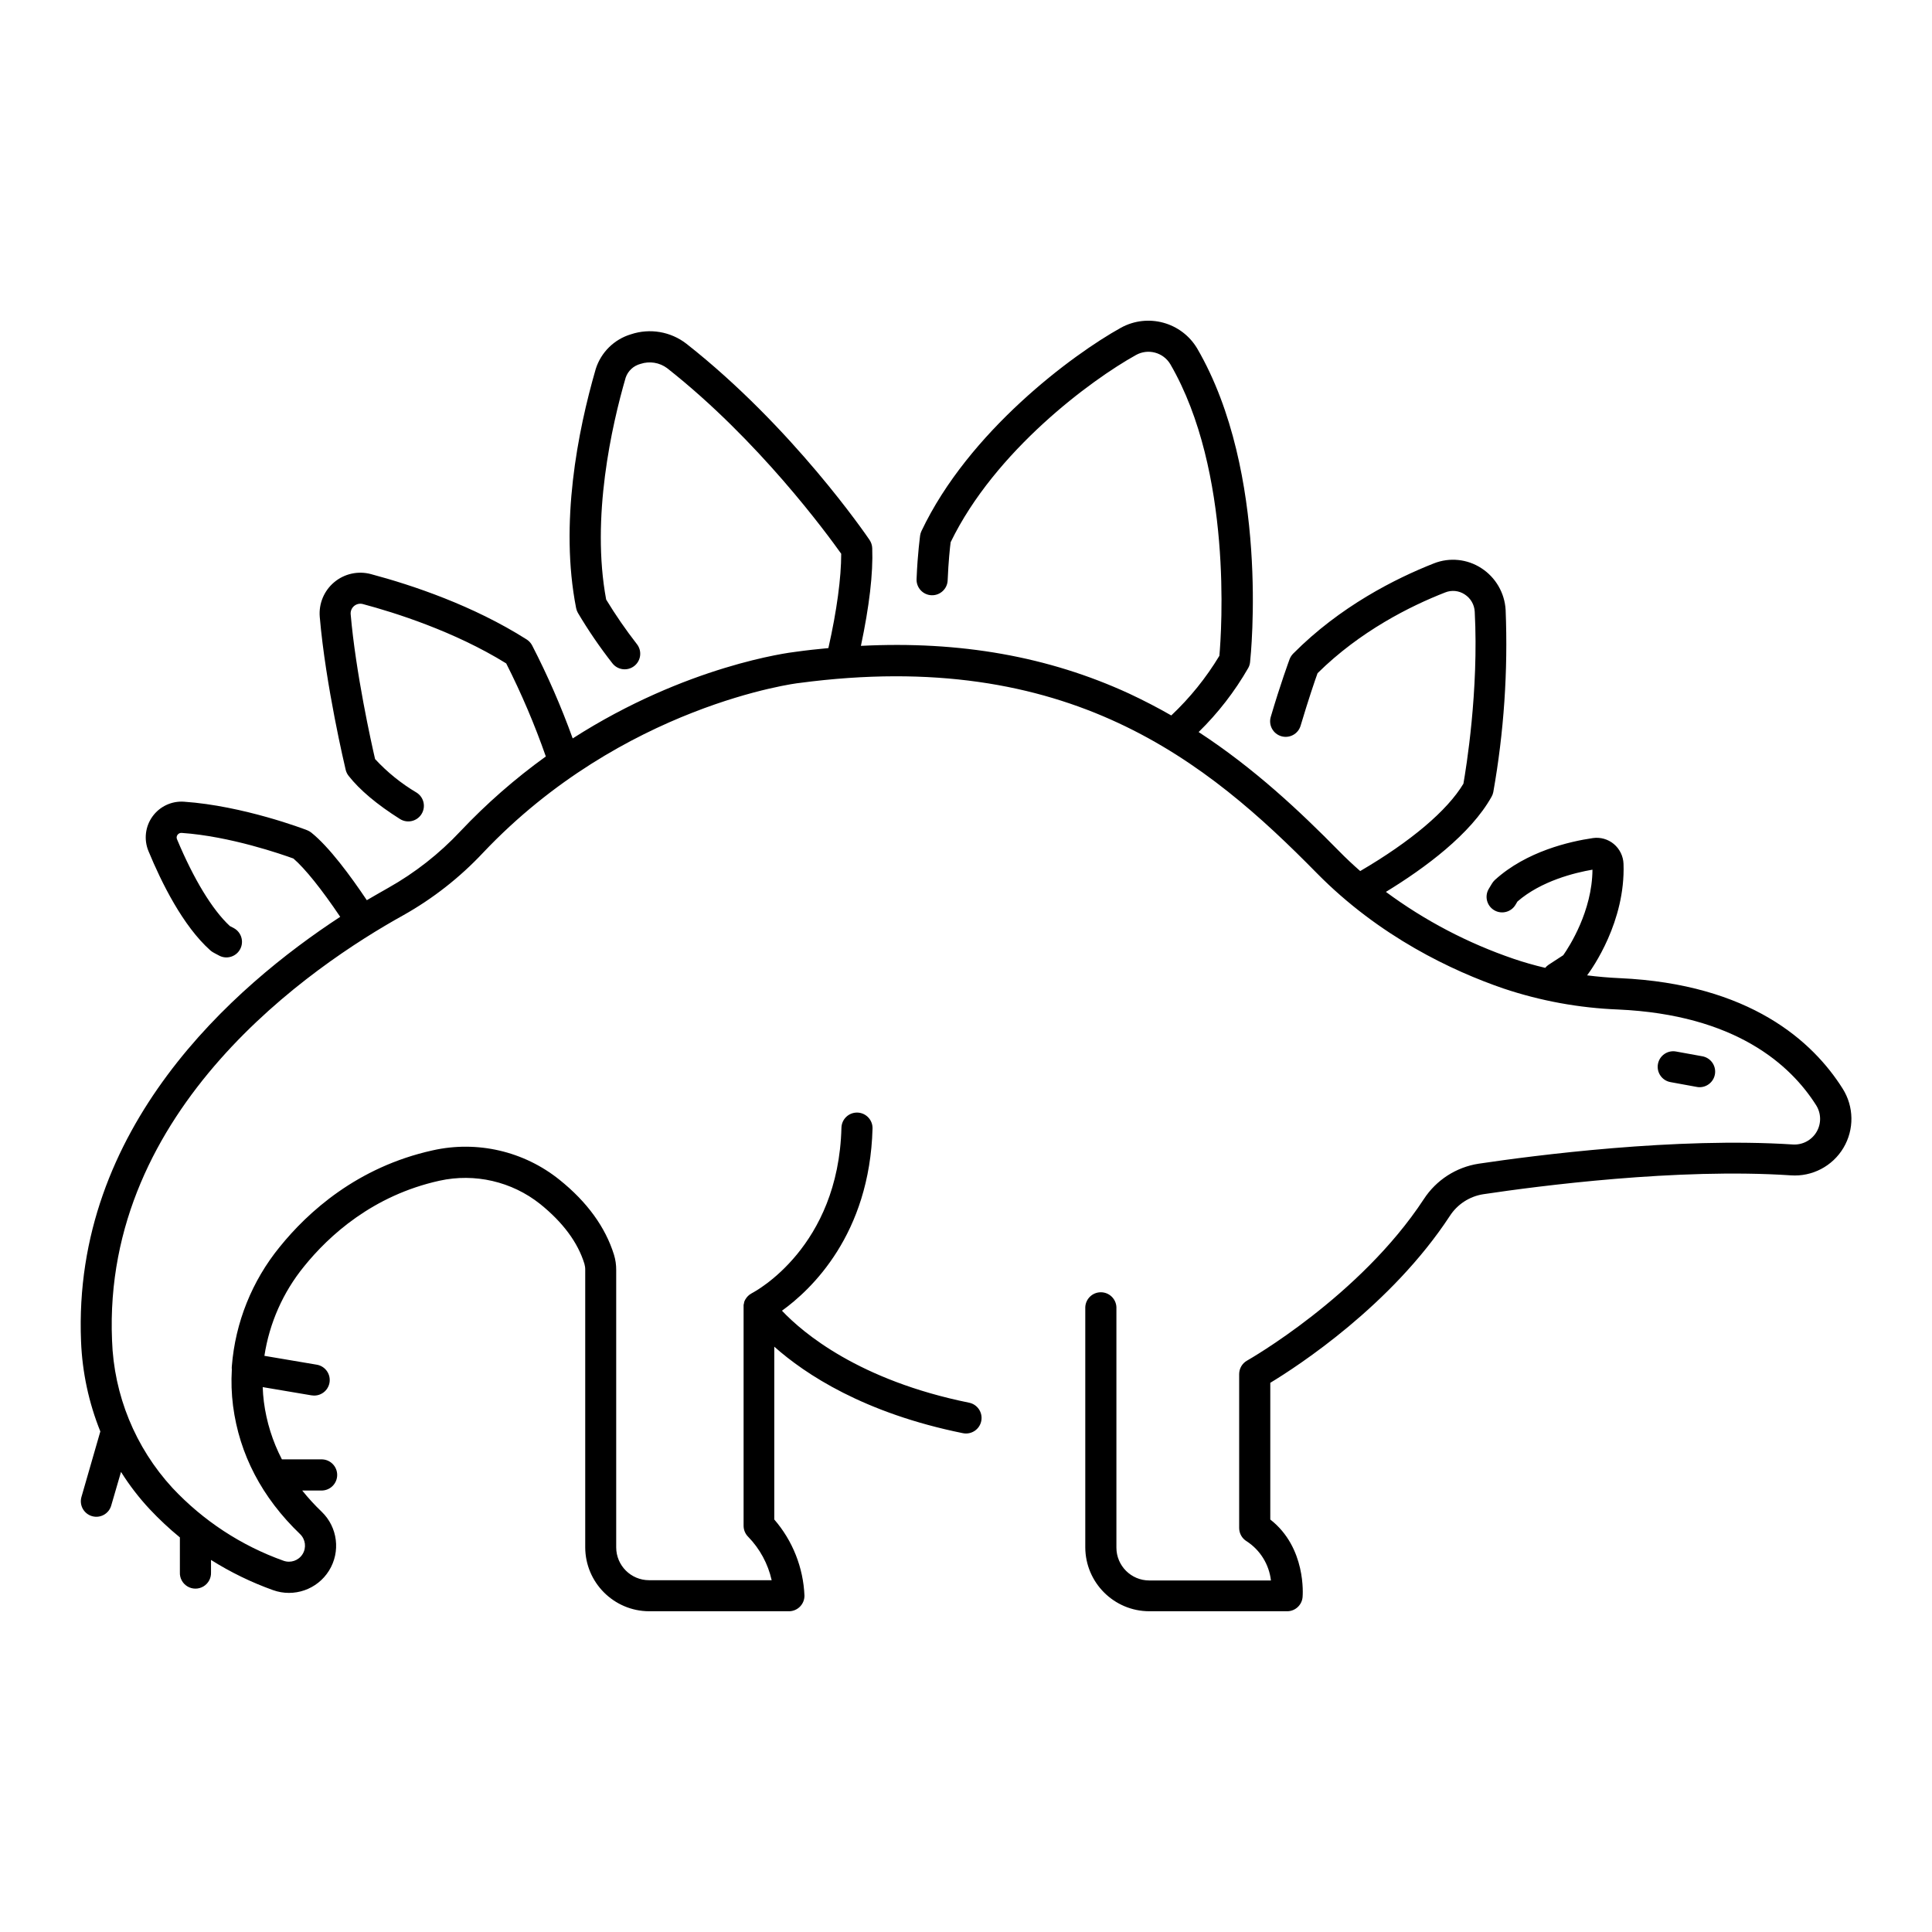
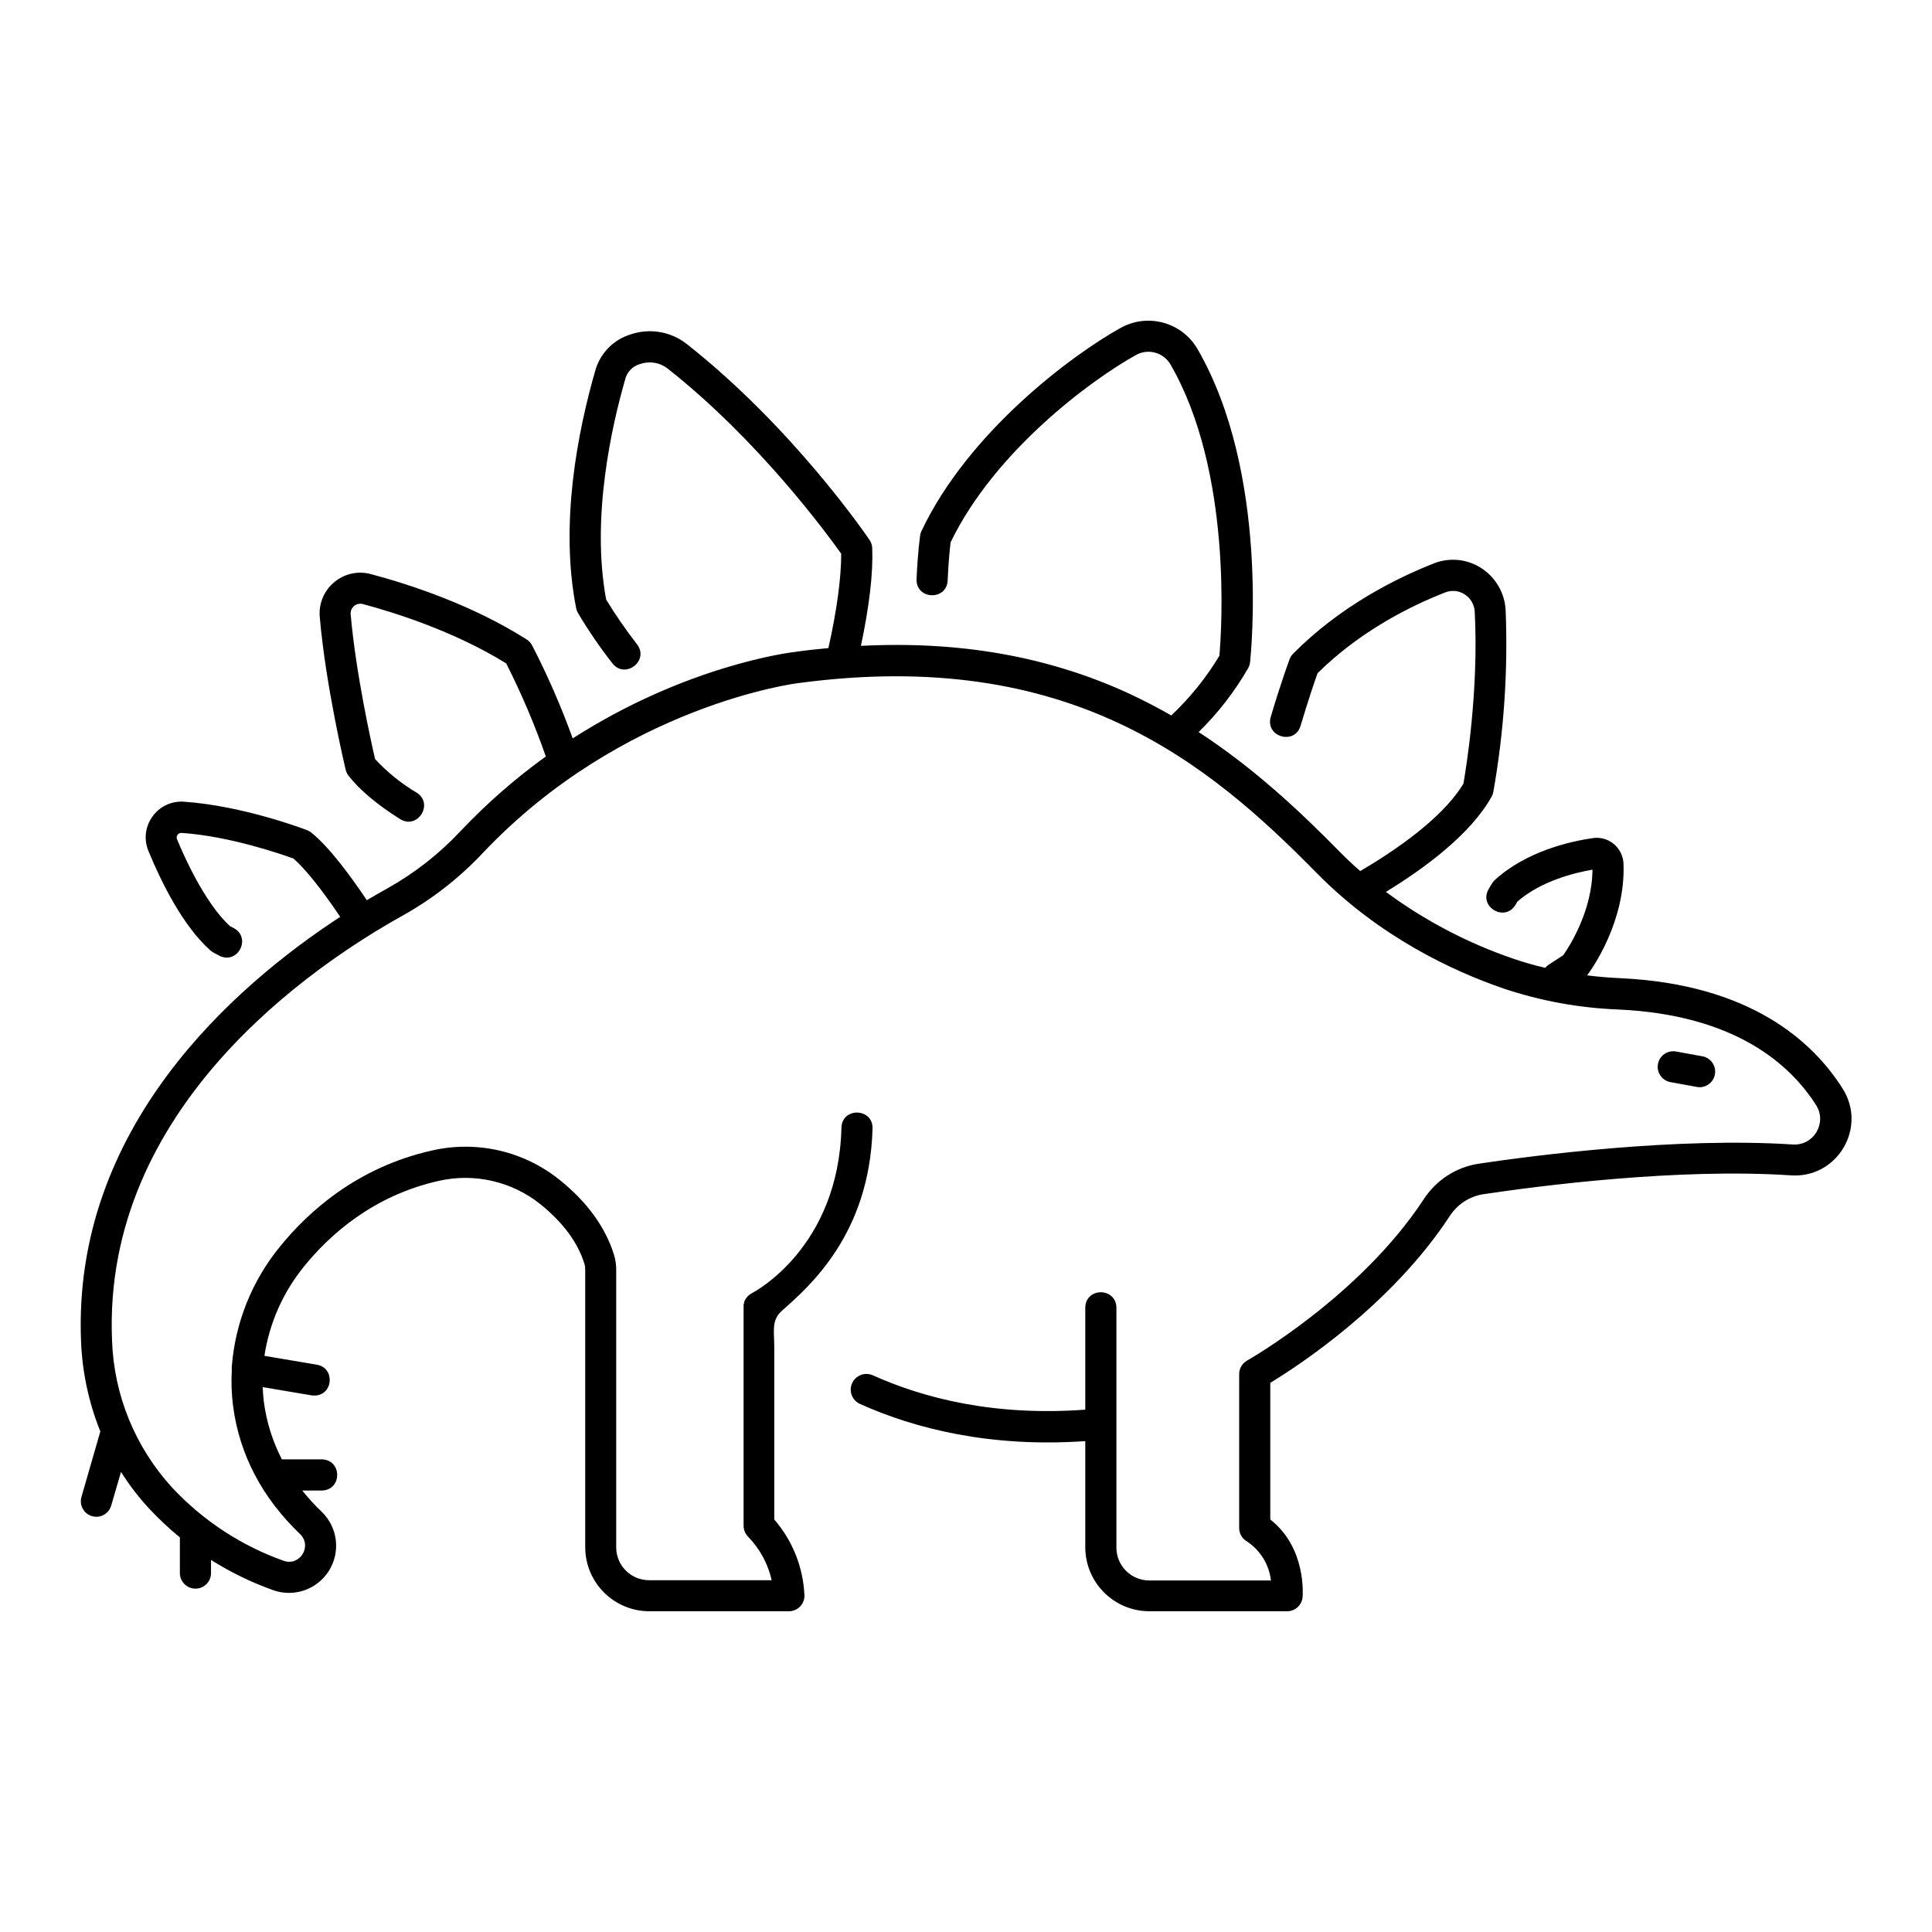
- <svg xmlns="http://www.w3.org/2000/svg" data-name="Layer 2" viewBox="0 0 512 512" x="0px" y="0px">
-   <path d="M429.22,259.22c-2.93-.13-5.8-.39-8.62-.74,1.39-1.86,10.19-14.28,9.65-29.55a7.21,7.21,0,0,0-2.57-5.26,7.08,7.08,0,0,0-5.55-1.57c-6.12.89-17.62,3.51-25.94,11.07a4.53,4.53,0,0,0-.67.78s-.38.58-1,1.64a4.12,4.12,0,0,0,7.12,4.16l.5-.84c6.3-5.47,15.22-7.64,19.88-8.44-.07,11-6.16,20.42-7.74,22.67l-3.87,2.52a4,4,0,0,0-.91.83c-2.88-.68-5.68-1.47-8.39-2.4a124.58,124.58,0,0,1-33.83-17.73c10.38-6.34,22.45-15.28,28-25.22a3.86,3.86,0,0,0,.46-1.24,224.87,224.87,0,0,0,3.27-48.22,14.13,14.13,0,0,0-6.45-11.12A13.78,13.78,0,0,0,380,149.3c-10.16,4-24.87,11.39-37.3,23.92a4.36,4.36,0,0,0-.94,1.46c-.09.26-2.4,6.47-5,15.32a4.12,4.12,0,0,0,7.92,2.3c2-6.71,3.79-12,4.49-13.9C360.44,167.26,373.74,160.61,383,157a5.59,5.59,0,0,1,5.14.51,5.79,5.79,0,0,1,2.68,4.62c1.1,20.95-2.31,41.62-3,45.56-4.27,7.13-13.93,15.3-27.35,23.15-1.92-1.68-3.82-3.46-5.68-5.36C344.48,215,332.38,203.61,317.65,194a78.11,78.11,0,0,0,13.16-17,4,4,0,0,0,.47-1.51c.22-2,5.2-50.06-14-83.12a15.07,15.07,0,0,0-20.23-5.51c-12.8,7.09-40.33,27.47-52.85,53.87a4,4,0,0,0-.36,1.18c0,.18-.66,4.6-.94,11.55a4.12,4.12,0,1,0,8.24.33c.21-5.07.61-8.73.79-10.1,11.75-24.23,37.21-43,49.12-49.61a6.76,6.76,0,0,1,9.1,2.44c16.54,28.48,13.56,70.94,13,77.27a74.54,74.54,0,0,1-12.75,15.81c-3.6-2.07-7.34-4-11.25-5.83-21.31-9.79-44.7-13.95-71-12.61,2.22-10.47,3.25-19.17,3-25.88a4.19,4.19,0,0,0-.71-2.19c-.82-1.21-20.39-29.87-48.54-52a15.83,15.83,0,0,0-14.69-2.5,14,14,0,0,0-9.33,9.18c-4.8,16.57-9.6,41-5.2,63.39a4.21,4.21,0,0,0,.46,1.24,125.15,125.15,0,0,0,9.15,13.38,4.12,4.12,0,0,0,6.51-5.06,125.52,125.52,0,0,1-8.16-11.83c-4.05-21.67,1.48-46.11,5.17-58.82a5.66,5.66,0,0,1,3.92-3.63,7.73,7.73,0,0,1,7.07,1.13c24.26,19.09,42.44,44,46.13,49.18,0,6.34-1.14,15-3.4,25-2.89.27-5.8.58-8.76,1-1.51.17-28.86,3.6-59,22.94A207.52,207.52,0,0,0,141,171a4.15,4.15,0,0,0-1.43-1.54c-14.18-9-30.27-14.38-41.28-17.32a10.8,10.8,0,0,0-13.55,11.36c1.56,18.16,6.66,39.61,6.87,40.51a4.13,4.13,0,0,0,.77,1.59c2.94,3.75,7.52,7.6,13.62,11.45a4.12,4.12,0,1,0,4.4-7,49,49,0,0,1-11-8.89c-1-4.29-5.13-22.91-6.47-38.39a2.57,2.57,0,0,1,3.22-2.69c8.36,2.23,24.26,7.21,38,15.73a203.26,203.26,0,0,1,10.5,24.66A159.1,159.1,0,0,0,122,220.3a79.71,79.71,0,0,1-19.12,15c-1.74,1-3.64,2.06-5.67,3.26-4.28-6.39-10-14.16-14.75-17.94a4.42,4.42,0,0,0-1.08-.61c-.68-.27-16.92-6.47-32.62-7.55a9.48,9.48,0,0,0-9.43,13.05c3.48,8.44,9.15,19.87,16.41,26.35a4.69,4.69,0,0,0,.68.49s.66.39,1.86,1a4.13,4.13,0,0,0,3.77-7.34c-.5-.25-.88-.46-1.14-.6-4.66-4.32-9.6-12.48-14-23a1.15,1.15,0,0,1,.13-1.16,1.22,1.22,0,0,1,1.11-.52c12.82.88,26.59,5.69,29.61,6.79,3.06,2.63,7.5,8.16,12.4,15.45C62,261.39,19.13,298.81,21.48,355.52a71.41,71.41,0,0,0,5.11,23.83l-5,17.34a4.11,4.11,0,0,0,2.81,5.11A4.1,4.1,0,0,0,29.47,399l2.6-8.93a65.39,65.39,0,0,0,7.6,9.88,83.86,83.86,0,0,0,8,7.48v9.24a4.13,4.13,0,1,0,8.25,0v-3.27a83.81,83.81,0,0,0,16.44,8,12.5,12.5,0,0,0,12.91-20.75A57.76,57.76,0,0,1,80.09,395h5.34a4.13,4.13,0,0,0,0-8.25H74.71a45.83,45.83,0,0,1-4.78-15.25c-.17-1.29-.26-2.59-.31-3.9l12.91,2.18a4,4,0,0,0,.69.06,4.12,4.12,0,0,0,.68-8.19l-13.83-2.34a49.22,49.22,0,0,1,10.49-23.67c6.63-8.22,18.25-18.84,35.91-22.74a31.86,31.86,0,0,1,26.67,6.17c6,4.83,10,10.17,11.74,15.87a5.47,5.47,0,0,1,.21,1.61v73.5A17,17,0,0,0,172,427h37.07a4.12,4.12,0,0,0,4.12-4.12,32.92,32.92,0,0,0-8-20.2V356.88c8.22,7.31,23.81,17.63,50,22.93a4.12,4.12,0,1,0,1.63-8.08c-29.13-5.91-44-18.46-49.59-24.38,7.75-5.58,23.24-20.19,24-48.28a4.12,4.12,0,1,0-8.24-.21c-.8,31.63-22.79,43.36-23.76,43.86l-.12.08a3.66,3.66,0,0,0-.49.31l-.2.17c-.12.11-.24.22-.35.34l-.18.21a3.13,3.13,0,0,0-.29.42,1.74,1.74,0,0,0-.11.18,3.31,3.31,0,0,0-.29.67.53.53,0,0,0,0,.12,3.9,3.9,0,0,0-.14.59c0,.09,0,.18,0,.27s0,.21,0,.31v57.95a4.12,4.12,0,0,0,1.2,2.91,24,24,0,0,1,6.24,11.52H172a8.71,8.71,0,0,1-8.7-8.7v-73.5a13.46,13.46,0,0,0-.59-4.06c-2.27-7.3-7.13-14-14.43-19.85a39.73,39.73,0,0,0-33.63-7.8c-20,4.42-33.09,16.37-40.55,25.62a57.13,57.13,0,0,0-12.66,31.57v0a3.82,3.82,0,0,0,0,.89,51.63,51.63,0,0,0,.32,9.63c1.68,12.85,7.66,24.3,17.78,34a4.25,4.25,0,0,1-4.39,7.05A74.66,74.66,0,0,1,45.69,394.3a60.76,60.76,0,0,1-16-39.12c-2.56-61.58,53.12-99.27,77.17-112.62A88.13,88.13,0,0,0,128,226c37-39.1,83.27-45,83.8-45,71.51-9.53,108.26,21,137.09,50.31,16.71,17,36.17,26.06,49.54,30.65a109,109,0,0,0,30.42,5.57c31,1.4,45.65,14.6,52.48,25.42a6.79,6.79,0,0,1-6.19,10.35c-30.87-2-68.51,2.89-83.27,5.09a21.19,21.19,0,0,0-14.55,9.4c-16.89,25.77-46.53,42.61-46.83,42.78a4.12,4.12,0,0,0-2.1,3.6v40.77a4.13,4.13,0,0,0,2,3.52,14.32,14.32,0,0,1,6.42,10.38H304.56a8.71,8.71,0,0,1-8.7-8.7V346.39a4.13,4.13,0,0,0-8.25,0v63.68A17,17,0,0,0,304.56,427H341.1a4.11,4.11,0,0,0,4.1-3.76c.05-.56,1-13.1-8.56-20.55V366.46c7.37-4.47,32.06-20.54,47.58-44.22a12.93,12.93,0,0,1,8.87-5.76c14.49-2.17,51.44-7,81.51-5a15,15,0,0,0,13.71-23C480.43,276,463.79,260.78,429.22,259.22Z" />
-   <path d="M449.69,288.05a3.71,3.71,0,0,0,.74.07,4.13,4.13,0,0,0,.73-8.19l-7-1.27a4.12,4.12,0,0,0-1.47,8.11Z" />
+ <svg xmlns="http://www.w3.org/2000/svg" data-name="Layer 2" viewBox="0 0 512 512" x="0px" y="0px" version="1.1" id="svg853">
+   <defs id="defs857" />
+   <path id="path849" d="M 304.062 84.99 C 301.681 85.029 299.277 85.633 297.051 86.859 C 284.251 93.949 256.719 114.33 244.199 140.73 C 244.019 141.103 243.898 141.501 243.84 141.91 C 243.84 142.09 243.18 146.511 242.9 153.461 C 242.68 158.954 250.921 159.282 251.141 153.789 C 251.351 148.719 251.75 145.059 251.93 143.689 C 263.68 119.459 289.141 100.69 301.051 94.08 C 304.245 92.298 308.277 93.378 310.15 96.52 C 326.69 125 323.71 167.459 323.15 173.789 C 319.642 179.616 315.352 184.936 310.4 189.6 C 306.8 187.53 303.06 185.6 299.15 183.77 C 277.84 173.98 254.45 169.82 228.15 171.16 C 230.37 160.69 231.4 151.989 231.15 145.279 C 231.123 144.497 230.876 143.739 230.439 143.09 C 229.619 141.88 210.05 113.22 181.9 91.09 C 177.727 87.86 172.218 86.922 167.211 88.59 C 162.774 89.918 159.281 93.355 157.881 97.77 C 153.081 114.34 148.28 138.77 152.68 161.16 C 152.767 161.595 152.923 162.014 153.141 162.4 C 155.898 167.053 158.953 171.522 162.289 175.779 C 165.662 180.119 172.174 175.061 168.801 170.721 C 165.857 166.936 163.132 162.987 160.641 158.891 C 156.591 137.221 162.121 112.78 165.811 100.07 C 166.428 98.281 167.899 96.918 169.73 96.439 C 172.13 95.636 174.771 96.059 176.801 97.57 C 201.061 116.66 219.24 141.57 222.93 146.75 C 222.93 153.09 221.789 161.75 219.529 171.75 C 216.639 172.02 213.73 172.33 210.77 172.75 C 209.26 172.92 181.91 176.349 151.77 195.689 C 148.718 187.235 145.121 178.988 141 171 C 140.663 170.372 140.171 169.843 139.57 169.461 C 125.39 160.461 109.299 155.081 98.289 152.141 C 91.056 150.206 84.098 156.04 84.74 163.5 C 86.3 181.66 91.399 203.11 91.609 204.01 C 91.748 204.589 92.013 205.131 92.381 205.6 C 95.321 209.35 99.9 213.201 106 217.051 C 110.667 219.984 115.067 212.984 110.4 210.051 C 106.323 207.635 102.618 204.64 99.4 201.16 C 98.4 196.87 94.27 178.25 92.93 162.77 C 92.788 161.002 94.437 159.626 96.15 160.08 C 104.51 162.31 120.41 167.291 134.15 175.811 C 138.189 183.791 141.697 192.029 144.65 200.471 C 136.491 206.35 128.906 212.99 122 220.301 C 116.431 226.249 109.983 231.307 102.881 235.301 C 101.141 236.301 99.241 237.361 97.211 238.561 C 92.931 232.171 87.211 224.399 82.461 220.619 C 82.131 220.366 81.768 220.161 81.381 220.01 C 80.701 219.74 64.46 213.541 48.76 212.461 C 41.752 211.974 36.668 219.01 39.33 225.51 C 42.81 233.95 48.48 245.379 55.74 251.859 C 55.952 252.043 56.179 252.207 56.42 252.35 C 56.42 252.35 57.079 252.74 58.279 253.35 C 63.065 255.541 66.619 248.623 62.051 246.01 C 61.551 245.76 61.17 245.55 60.91 245.41 C 56.25 241.09 51.31 232.93 46.91 222.41 C 46.739 222.029 46.788 221.584 47.039 221.25 C 47.289 220.89 47.714 220.692 48.15 220.73 C 60.97 221.61 74.74 226.42 77.76 227.52 C 80.82 230.15 85.26 235.681 90.16 242.971 C 62 261.391 19.13 298.81 21.48 355.52 C 21.806 363.697 23.534 371.758 26.59 379.35 L 21.59 396.689 C 20.947 398.877 22.208 401.172 24.4 401.801 C 26.573 402.425 28.842 401.172 29.471 399 L 32.07 390.07 C 34.283 393.598 36.828 396.905 39.67 399.949 C 42.171 402.614 44.843 405.113 47.67 407.43 L 47.67 416.67 C 47.554 419.028 49.434 421.004 51.795 421.004 C 54.156 421.004 56.036 419.028 55.92 416.67 L 55.92 413.4 C 61.092 416.659 66.604 419.341 72.359 421.4 C 77.902 423.387 84.081 421.236 87.191 416.236 C 90.302 411.237 89.501 404.745 85.27 400.65 C 83.42 398.884 81.69 396.996 80.09 395 L 85.43 395 C 90.665 394.742 90.665 387.008 85.43 386.75 L 74.711 386.75 C 72.237 381.986 70.618 376.824 69.93 371.5 C 69.76 370.21 69.669 368.91 69.619 367.6 L 82.529 369.779 C 82.757 369.819 82.989 369.84 83.221 369.84 C 88.328 369.891 88.946 362.442 83.9 361.65 L 70.07 359.311 C 71.392 350.626 75.014 342.453 80.561 335.641 C 87.191 327.421 98.811 316.8 116.471 312.9 C 125.836 310.838 135.632 313.105 143.141 319.07 C 149.141 323.9 153.141 329.239 154.881 334.939 C 155.031 335.463 155.1 336.007 155.09 336.551 L 155.09 410.051 C 155.117 419.385 162.666 426.951 172 427 L 209.07 427 C 211.346 427 213.189 425.156 213.189 422.881 C 212.886 415.436 210.065 408.314 205.189 402.68 L 205.189 356.881 C 205.189 352.818 204.37 349.886 207.23 347.35 C 214.376 341.014 230.47 327.16 231.23 299.07 C 231.37 293.577 223.13 293.366 222.99 298.859 C 222.19 330.489 200.2 342.221 199.23 342.721 L 199.109 342.801 C 198.938 342.891 198.774 342.993 198.619 343.109 L 198.42 343.279 C 198.3 343.389 198.18 343.499 198.07 343.619 L 197.891 343.83 C 197.783 343.962 197.685 344.102 197.6 344.25 C 197.559 344.308 197.523 344.368 197.49 344.43 C 197.369 344.642 197.271 344.866 197.199 345.1 C 197.194 345.14 197.194 345.181 197.199 345.221 C 197.137 345.413 197.092 345.611 197.061 345.811 L 197.061 346.08 L 197.061 346.391 L 197.061 404.34 C 197.06 405.43 197.49 406.477 198.26 407.25 C 201.368 410.437 203.529 414.425 204.5 418.77 L 172 418.77 C 167.197 418.764 163.306 414.873 163.301 410.07 L 163.301 336.57 C 163.313 335.195 163.114 333.825 162.711 332.51 C 160.441 325.21 155.579 318.51 148.279 312.66 C 138.844 305.071 126.463 302.199 114.65 304.859 C 94.65 309.279 81.56 321.23 74.1 330.48 C 66.772 339.474 62.356 350.486 61.439 362.051 C 61.405 362.346 61.405 362.644 61.439 362.939 C 61.246 366.152 61.353 369.377 61.76 372.57 C 63.44 385.42 69.419 396.87 79.539 406.57 C 82.811 409.753 79.45 415.152 75.15 413.619 C 63.93 409.621 53.828 402.999 45.689 394.301 C 35.846 383.596 30.169 369.714 29.689 355.18 C 27.129 293.6 82.809 255.911 106.859 242.561 C 114.711 238.153 121.841 232.567 128 226 C 165 186.9 211.271 181 211.801 181 C 283.311 171.47 320.061 202.001 348.891 231.311 C 365.601 248.311 385.06 257.371 398.43 261.961 C 408.253 265.254 418.496 267.128 428.85 267.529 C 459.85 268.929 474.5 282.129 481.33 292.949 C 484.228 297.633 480.638 303.638 475.141 303.301 C 444.271 301.301 406.629 306.191 391.869 308.391 C 385.901 309.308 380.61 312.726 377.32 317.789 C 360.43 343.559 330.79 360.4 330.49 360.57 C 329.19 361.302 328.387 362.678 328.391 364.17 L 328.391 404.939 C 328.397 406.381 329.155 407.717 330.391 408.461 C 333.972 410.79 336.326 414.595 336.811 418.84 L 304.561 418.84 C 299.758 418.834 295.865 414.943 295.859 410.141 L 295.859 346.391 C 295.601 341.155 287.867 341.155 287.609 346.391 L 287.609 373.574 C 263.477 375.347 244.842 370.552 231.316 364.473 A 4.157 4.157 0 0 0 229.652 364.107 A 4.157 4.157 0 0 0 225.818 366.561 A 4.157 4.157 0 0 0 227.906 372.059 C 242.431 378.587 262.353 383.66 287.609 381.912 L 287.609 410.07 C 287.648 419.412 295.218 426.973 304.561 427 L 341.1 427 C 343.236 427.003 345.017 425.369 345.199 423.24 C 345.249 422.68 346.201 410.139 336.641 402.689 L 336.641 366.461 C 344.011 361.991 368.701 345.92 384.221 322.24 C 386.221 319.144 389.447 317.048 393.09 316.48 C 407.58 314.31 444.53 309.48 474.6 311.48 C 486.872 312.337 494.902 298.868 488.311 288.48 C 480.431 276 463.791 260.781 429.221 259.221 C 426.291 259.091 423.42 258.83 420.6 258.48 C 421.99 256.62 430.79 244.2 430.25 228.93 C 430.176 226.892 429.242 224.981 427.68 223.67 C 426.136 222.383 424.12 221.812 422.131 222.1 C 416.011 222.99 404.509 225.61 396.189 233.17 C 395.937 233.404 395.713 233.665 395.52 233.949 C 395.52 233.949 395.14 234.53 394.52 235.59 C 391.746 240.337 398.867 244.497 401.641 239.75 L 402.141 238.91 C 408.441 233.44 417.36 231.271 422.02 230.471 C 421.95 241.471 415.859 250.891 414.279 253.141 L 410.41 255.66 C 410.066 255.888 409.759 256.168 409.5 256.49 C 406.62 255.81 403.819 255.02 401.109 254.09 C 388.988 249.954 377.578 243.973 367.279 236.359 C 377.659 230.019 389.729 221.081 395.279 211.141 C 395.503 210.757 395.659 210.337 395.74 209.9 C 398.559 193.991 399.655 177.824 399.01 161.68 C 398.768 157.153 396.37 153.018 392.561 150.561 C 388.824 148.135 384.144 147.666 380 149.301 C 369.84 153.301 355.129 160.691 342.699 173.221 C 342.291 173.639 341.972 174.135 341.76 174.68 C 341.67 174.94 339.36 181.15 336.76 190 C 335.226 195.28 343.146 197.581 344.68 192.301 C 346.68 185.591 348.47 180.3 349.17 178.4 C 360.44 167.26 373.74 160.61 383 157 C 384.694 156.321 386.613 156.511 388.141 157.51 C 389.733 158.521 390.733 160.246 390.82 162.131 C 391.92 183.081 388.51 203.749 387.82 207.689 C 383.55 214.819 373.891 222.99 360.471 230.84 C 358.551 229.16 356.649 227.38 354.789 225.48 C 344.479 215 332.38 203.61 317.65 194 C 322.8 188.967 327.228 183.246 330.811 177 C 331.066 176.533 331.225 176.02 331.279 175.49 C 331.499 173.49 336.479 125.429 317.279 92.369 C 314.425 87.56 309.302 84.905 304.062 84.99 z " />
+   <path d="M449.69,288.05a3.71,3.71,0,0,0,.74.07,4.13,4.13,0,0,0,.73-8.19l-7-1.27a4.12,4.12,0,0,0-1.47,8.11Z" id="path851" />
</svg>
